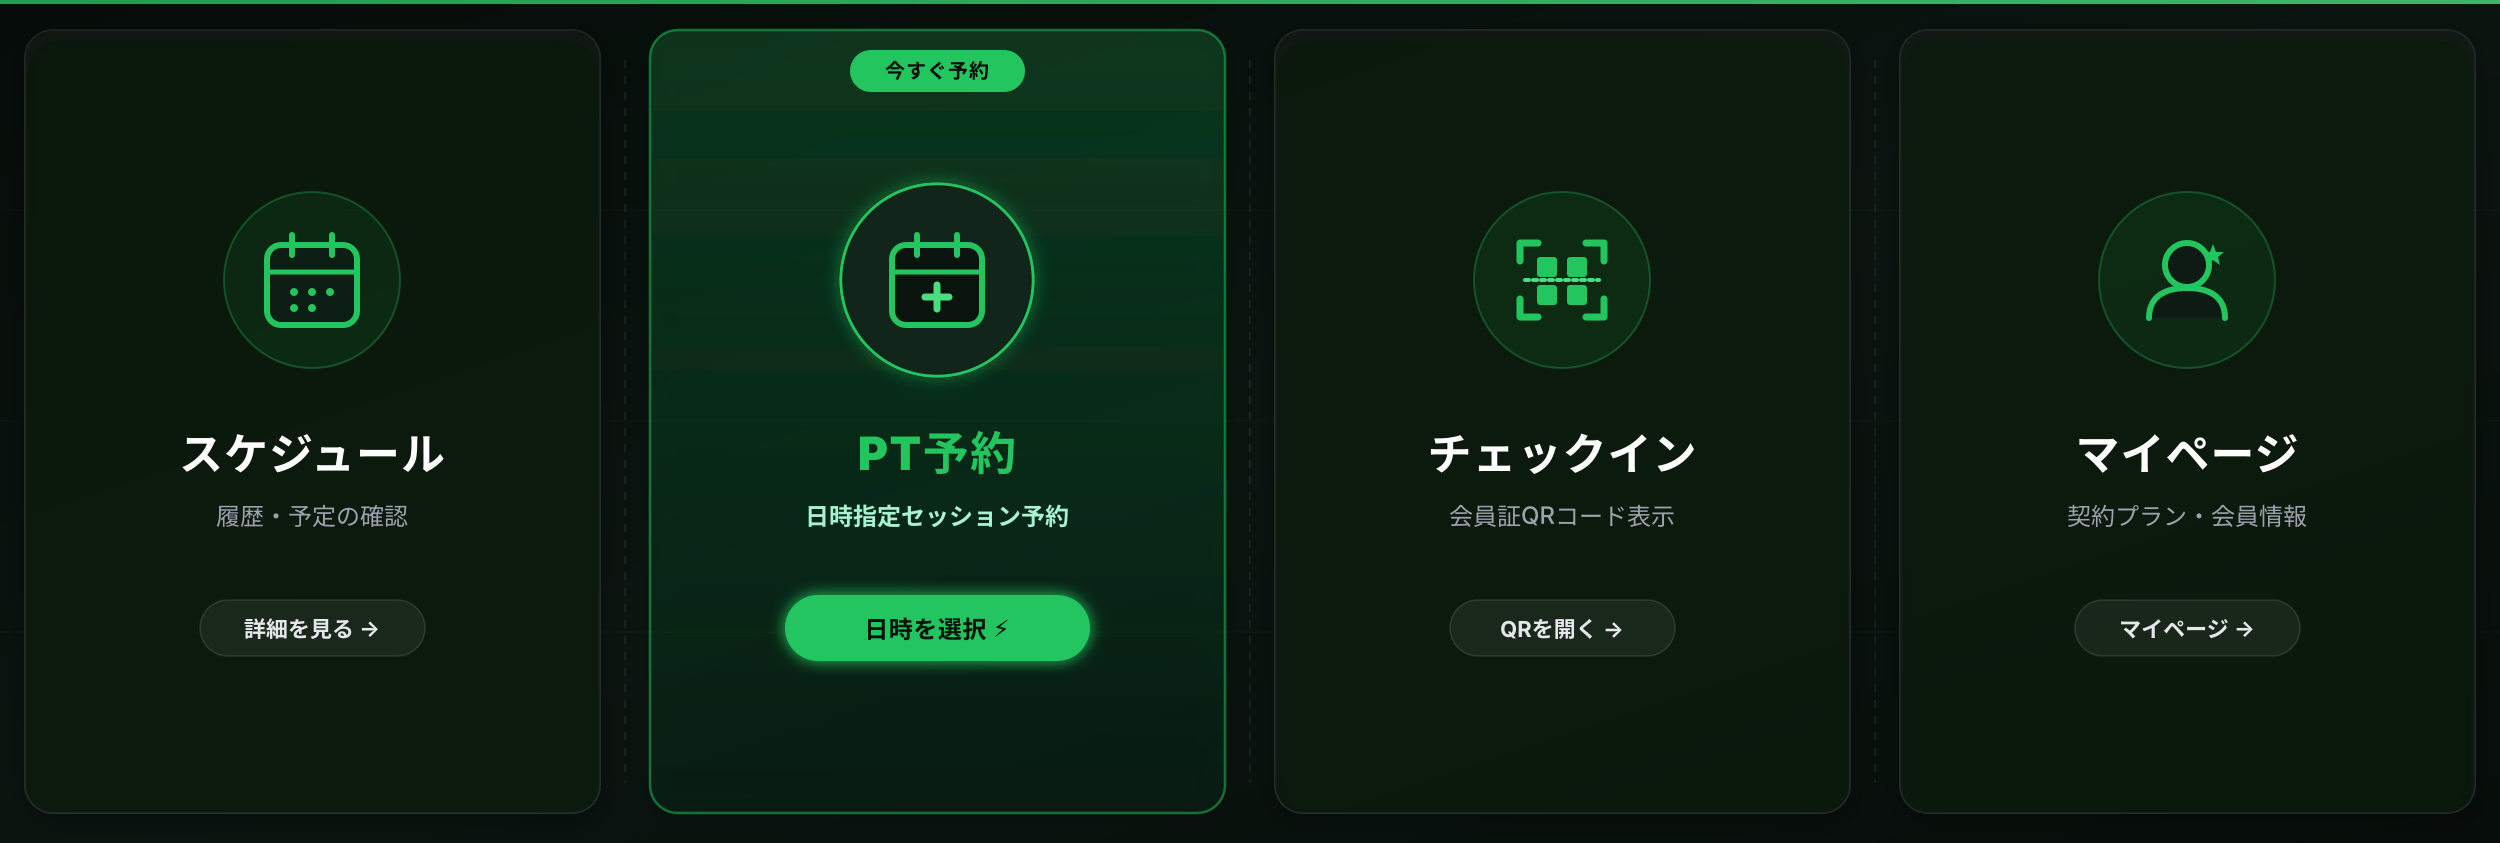
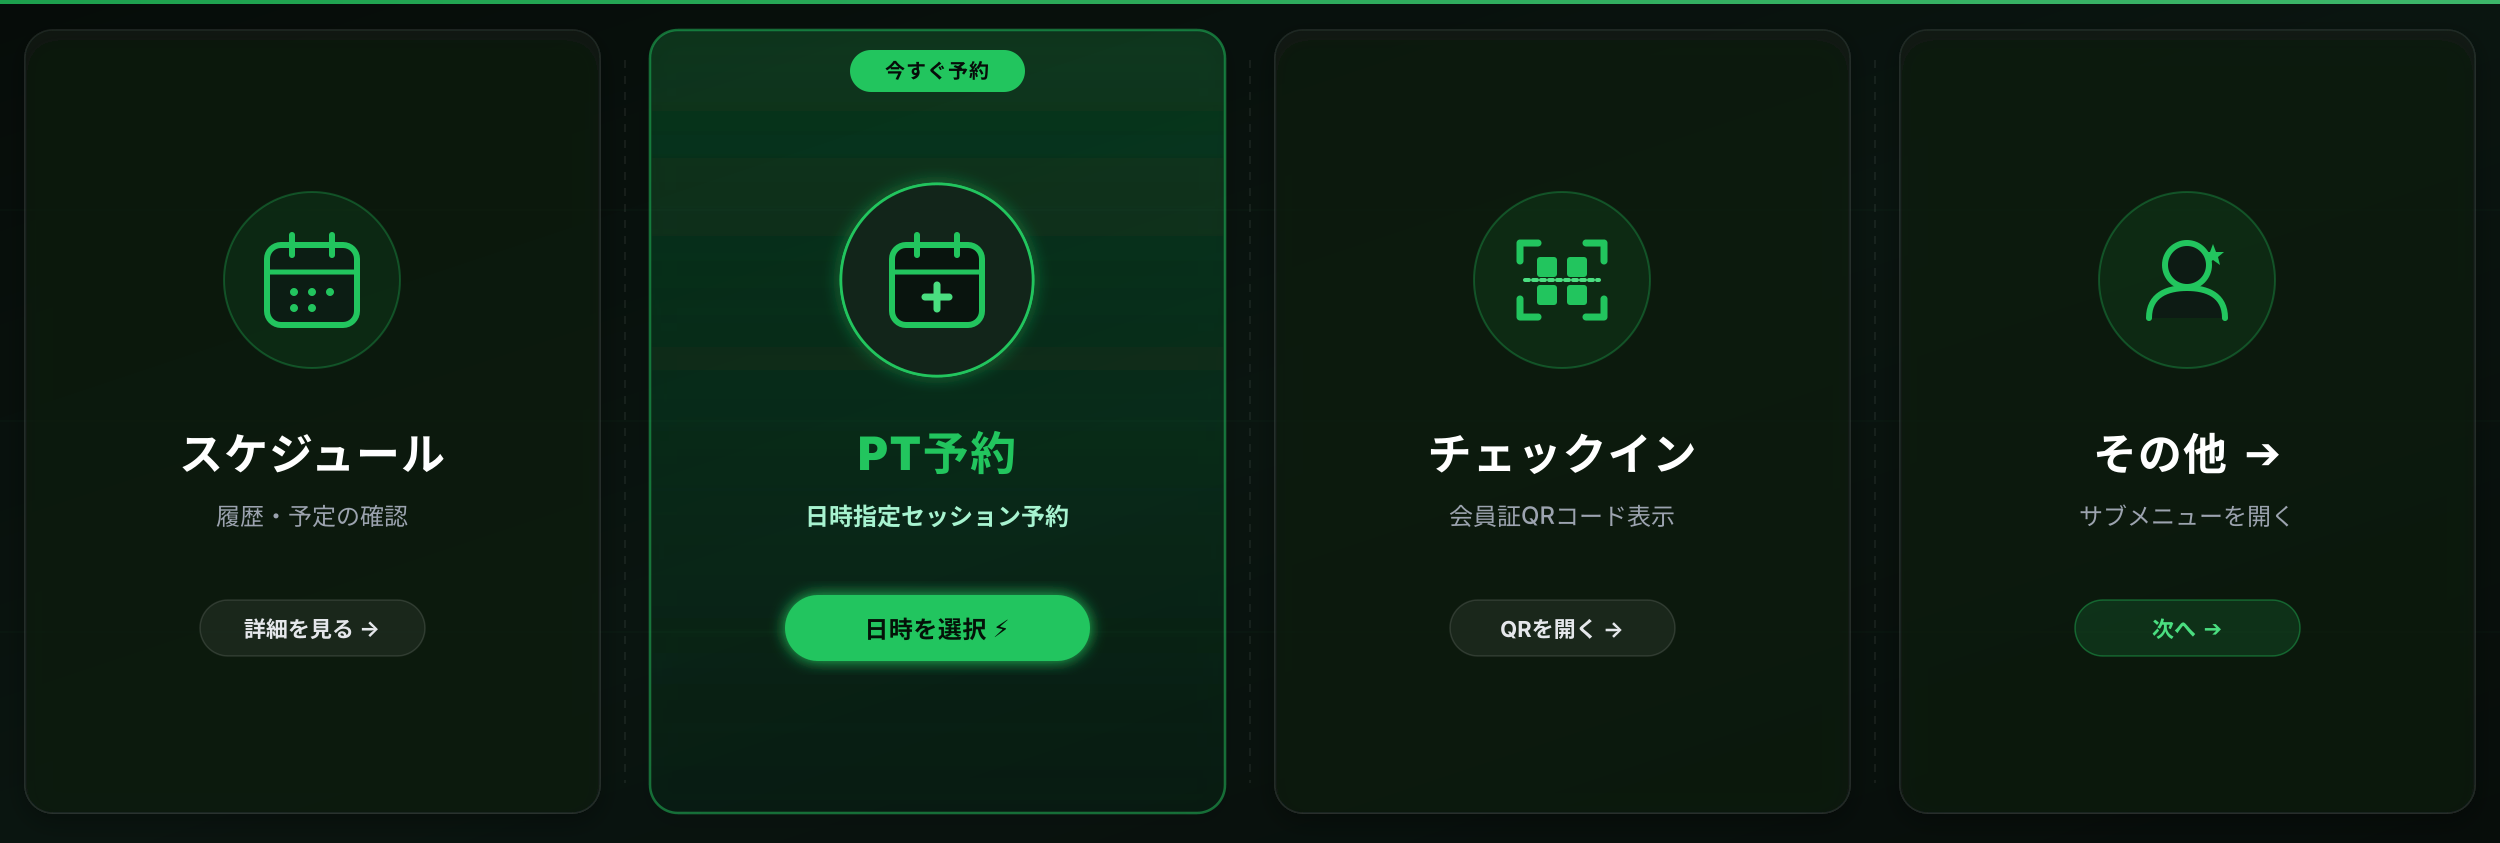
<svg xmlns="http://www.w3.org/2000/svg" viewBox="0 0 2500 843" width="2500" height="843" style="background:#080e0b; font-family:-apple-system, BlinkMacSystemFont, 'Hiragino Sans', 'Hiragino Kaku Gothic ProN', 'Meiryo', sans-serif;">
  <defs>
    <linearGradient id="bgGrad" x1="0%" y1="0%" x2="100%" y2="100%">
      <stop offset="0%" stop-color="#060c09" />
      <stop offset="50%" stop-color="#0a1510" />
      <stop offset="100%" stop-color="#070d0a" />
    </linearGradient>
    <linearGradient id="ctaGrad" x1="0%" y1="0%" x2="0%" y2="100%">
      <stop offset="0%" stop-color="#22c55e" stop-opacity="0.18" />
      <stop offset="100%" stop-color="#16a34a" stop-opacity="0.05" />
    </linearGradient>
    <linearGradient id="accentGrad" x1="0%" y1="0%" x2="100%" y2="0%">
      <stop offset="0%" stop-color="#22c55e" />
      <stop offset="100%" stop-color="#4ade80" />
    </linearGradient>
    <linearGradient id="glowGrad" x1="0%" y1="0%" x2="0%" y2="100%">
      <stop offset="0%" stop-color="#22c55e" stop-opacity="0.3" />
      <stop offset="100%" stop-color="#22c55e" stop-opacity="0" />
    </linearGradient>
    <filter id="glow" x="-20%" y="-20%" width="140%" height="140%">
      <feGaussianBlur stdDeviation="8" result="blur" />
      <feComposite in="SourceGraphic" in2="blur" operator="over" />
    </filter>
    <filter id="cardShadow" x="-10%" y="-10%" width="120%" height="120%">
      <feDropShadow dx="0" dy="8" stdDeviation="12" flood-color="#000000" flood-opacity="0.5" />
    </filter>
  </defs>
  <rect width="2500" height="843" fill="url(#bgGrad)" />
  <rect x="0" y="0" width="2500" height="4" fill="url(#accentGrad)" opacity="0.8" />
  <g opacity="0.04" stroke="#22c55e" stroke-width="1">
    <line x1="0" y1="210" x2="2500" y2="210" />
    <line x1="0" y1="421" x2="2500" y2="421" />
    <line x1="0" y1="632" x2="2500" y2="632" />
  </g>
  <g id="zone-schedule" transform="translate(0, 0)">
    <rect x="25" y="30" width="575" height="783" rx="28" fill="#111d17" fill-opacity="0.6" stroke="#ffffff" stroke-opacity="0.08" stroke-width="1.5" filter="url(#cardShadow)" />
    <circle cx="312" cy="280" r="88" fill="#16a34a" fill-opacity="0.12" stroke="#22c55e" stroke-opacity="0.3" stroke-width="2" />
    <g transform="translate(262, 230)" stroke="#22c55e" stroke-width="6" fill="none" stroke-linecap="round" stroke-linejoin="round">
      <rect x="5" y="15" width="90" height="80" rx="14" fill="#0d1b14" fill-opacity="0.8" />
      <line x1="5" y1="42" x2="95" y2="42" stroke-width="5" />
      <line x1="30" y1="5" x2="30" y2="25" />
      <line x1="70" y1="5" x2="70" y2="25" />
      <circle cx="32" cy="62" r="4" fill="#22c55e" stroke="none" />
      <circle cx="50" cy="62" r="4" fill="#22c55e" stroke="none" />
      <circle cx="68" cy="62" r="4" fill="#22c55e" stroke="none" />
      <circle cx="32" cy="78" r="4" fill="#22c55e" stroke="none" />
      <circle cx="50" cy="78" r="4" fill="#22c55e" stroke="none" />
    </g>
    <text x="312" y="470" text-anchor="middle" font-size="44" font-weight="900" fill="#ffffff" letter-spacing="1">スケジュール</text>
    <text x="312" y="525" text-anchor="middle" font-size="24" font-weight="500" fill="#9ca3af">履歴・予定の確認</text>
    <rect x="200" y="600" width="225" height="56" rx="28" fill="#ffffff" fill-opacity="0.06" stroke="#ffffff" stroke-opacity="0.12" stroke-width="1.5" />
    <text x="312" y="637" text-anchor="middle" font-size="22" font-weight="700" fill="#e5e7eb">詳細を見る →</text>
  </g>
  <line x1="625" y1="60" x2="625" y2="783" stroke="#ffffff" stroke-opacity="0.08" stroke-width="1.5" stroke-dasharray="8 8" />
  <g id="zone-book" transform="translate(625, 0)">
    <rect x="25" y="30" width="575" height="783" rx="28" fill="url(#ctaGrad)" stroke="#22c55e" stroke-opacity="0.5" stroke-width="2.5" filter="url(#cardShadow)" />
    <rect x="225" y="50" width="175" height="42" rx="21" fill="#22c55e" />
    <text x="312" y="78" text-anchor="middle" font-size="20" font-weight="900" fill="#060c09" letter-spacing="1">今すぐ予約</text>
    <circle cx="312" cy="280" r="96" fill="#22c55e" fill-opacity="0.18" stroke="#22c55e" stroke-width="3" filter="url(#glow)" />
    <circle cx="312" cy="280" r="96" fill="#12251a" stroke="#22c55e" stroke-width="2.5" />
    <g transform="translate(262, 230)" stroke="#22c55e" stroke-width="6" fill="none" stroke-linecap="round" stroke-linejoin="round">
      <rect x="5" y="15" width="90" height="80" rx="14" fill="#09140e" />
      <line x1="5" y1="42" x2="95" y2="42" stroke-width="5" />
      <line x1="30" y1="5" x2="30" y2="25" />
      <line x1="70" y1="5" x2="70" y2="25" />
      <line x1="50" y1="55" x2="50" y2="79" stroke="#4ade80" stroke-width="7" />
      <line x1="38" y1="67" x2="62" y2="67" stroke="#4ade80" stroke-width="7" />
    </g>
    <text x="312" y="470" text-anchor="middle" font-size="46" font-weight="900" fill="#22c55e" letter-spacing="1.5">PT予約</text>
    <text x="312" y="525" text-anchor="middle" font-size="24" font-weight="600" fill="#a7f3d0">日時指定セッション予約</text>
    <rect x="160" y="595" width="305" height="66" rx="33" fill="#22c55e" filter="url(#glow)" />
    <text x="312" y="638" text-anchor="middle" font-size="24" font-weight="900" fill="#041208" letter-spacing="0.5">日時を選択 ⚡</text>
  </g>
  <line x1="1250" y1="60" x2="1250" y2="783" stroke="#ffffff" stroke-opacity="0.08" stroke-width="1.5" stroke-dasharray="8 8" />
  <g id="zone-checkin" transform="translate(1250, 0)">
    <rect x="25" y="30" width="575" height="783" rx="28" fill="#111d17" fill-opacity="0.6" stroke="#ffffff" stroke-opacity="0.08" stroke-width="1.5" filter="url(#cardShadow)" />
    <circle cx="312" cy="280" r="88" fill="#16a34a" fill-opacity="0.12" stroke="#22c55e" stroke-opacity="0.3" stroke-width="2" />
    <g transform="translate(265, 233)" stroke="#22c55e" stroke-width="6" fill="none" stroke-linecap="round" stroke-linejoin="round">
      <path d="M 5 28 L 5 10 L 23 10" stroke-width="7" />
      <path d="M 89 28 L 89 10 L 71 10" stroke-width="7" />
      <path d="M 5 66 L 5 84 L 23 84" stroke-width="7" />
      <path d="M 89 66 L 89 84 L 71 84" stroke-width="7" />
      <rect x="22" y="24" width="20" height="20" rx="3" fill="#22c55e" stroke="none" />
      <rect x="52" y="24" width="20" height="20" rx="3" fill="#22c55e" stroke="none" />
      <rect x="22" y="52" width="20" height="20" rx="3" fill="#22c55e" stroke="none" />
      <rect x="52" y="52" width="20" height="20" rx="3" fill="#22c55e" stroke="none" />
      <line x1="10" y1="47" x2="84" y2="47" stroke="#4ade80" stroke-width="4" stroke-dasharray="4 4" />
    </g>
    <text x="312" y="470" text-anchor="middle" font-size="44" font-weight="900" fill="#ffffff" letter-spacing="1">チェックイン</text>
    <text x="312" y="525" text-anchor="middle" font-size="24" font-weight="500" fill="#9ca3af">会員証QRコード表示</text>
    <rect x="200" y="600" width="225" height="56" rx="28" fill="#ffffff" fill-opacity="0.06" stroke="#ffffff" stroke-opacity="0.12" stroke-width="1.5" />
    <text x="312" y="637" text-anchor="middle" font-size="22" font-weight="700" fill="#e5e7eb">QRを開く →</text>
  </g>
  <line x1="1875" y1="60" x2="1875" y2="783" stroke="#ffffff" stroke-opacity="0.08" stroke-width="1.5" stroke-dasharray="8 8" />
  <g id="zone-profile" transform="translate(1875, 0)">
    <rect x="25" y="30" width="575" height="783" rx="28" fill="#111d17" fill-opacity="0.6" stroke="#ffffff" stroke-opacity="0.08" stroke-width="1.5" filter="url(#cardShadow)" />
    <circle cx="312" cy="280" r="88" fill="#16a34a" fill-opacity="0.12" stroke="#22c55e" stroke-opacity="0.3" stroke-width="2" />
    <g transform="translate(262, 230)" stroke="#22c55e" stroke-width="6" fill="none" stroke-linecap="round" stroke-linejoin="round">
      <circle cx="50" cy="35" r="22" fill="#0d1b14" />
      <path d="M 12 88 C 12 65, 30 58, 50 58 C 70 58, 88 65, 88 88" fill="#0d1b14" />
      <polygon points="76,14 79,22 87,22 81,27 83,35 76,30 69,35 71,27 65,22 73,22" fill="#22c55e" stroke="none" />
    </g>
-     <text x="312" y="470" text-anchor="middle" font-size="44" font-weight="900" fill="#ffffff" letter-spacing="1">マイページ</text>
-     <text x="312" y="525" text-anchor="middle" font-size="24" font-weight="500" fill="#9ca3af">契約プラン・会員情報</text>
-     <rect x="200" y="600" width="225" height="56" rx="28" fill="#ffffff" fill-opacity="0.06" stroke="#ffffff" stroke-opacity="0.12" stroke-width="1.5" />
-     <text x="312" y="637" text-anchor="middle" font-size="22" font-weight="700" fill="#e5e7eb">マイページ →</text>
+     <text x="312" y="470" text-anchor="middle" font-size="44" font-weight="900" fill="#ffffff" letter-spacing="1">その他 ➔</text>
+     <text x="312" y="525" text-anchor="middle" font-size="24" font-weight="500" fill="#9ca3af">サブメニューを開く</text>
+     <rect x="200" y="600" width="225" height="56" rx="28" fill="#22c55e" fill-opacity="0.15" stroke="#22c55e" stroke-opacity="0.4" stroke-width="1.5" />
+     <text x="312" y="637" text-anchor="middle" font-size="22" font-weight="700" fill="#4ade80">次へ ➔</text>
  </g>
</svg>
